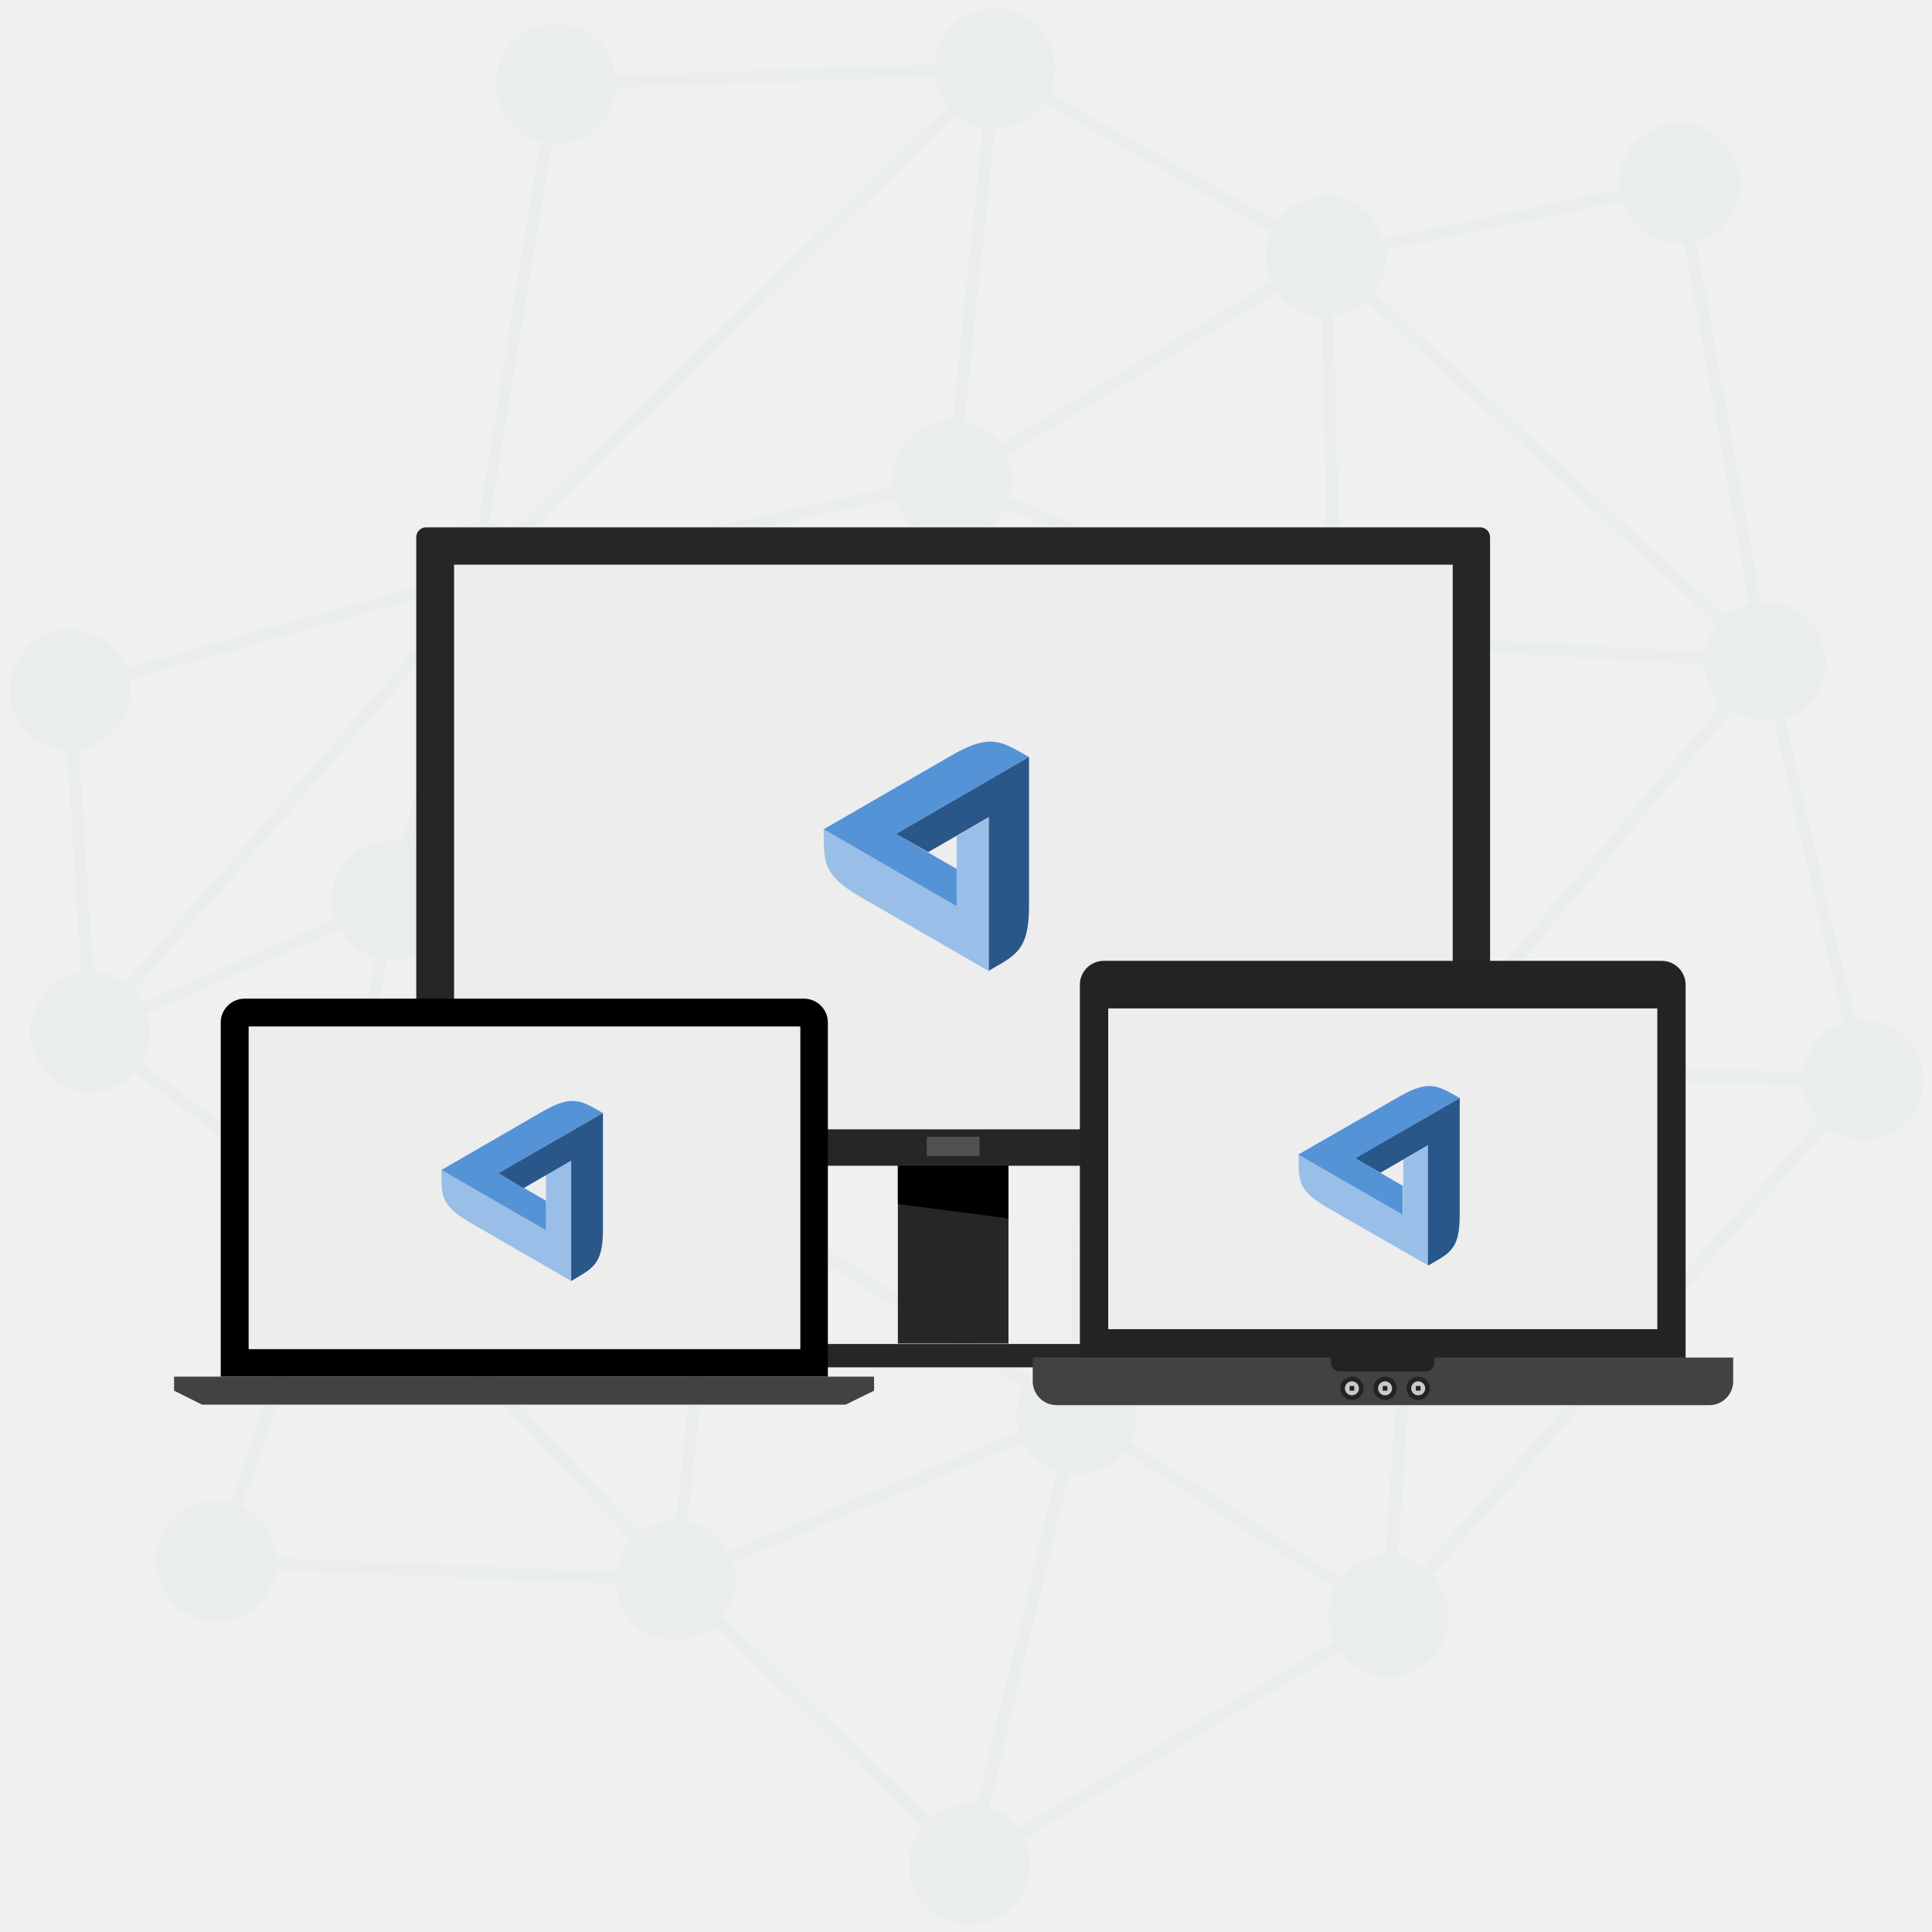
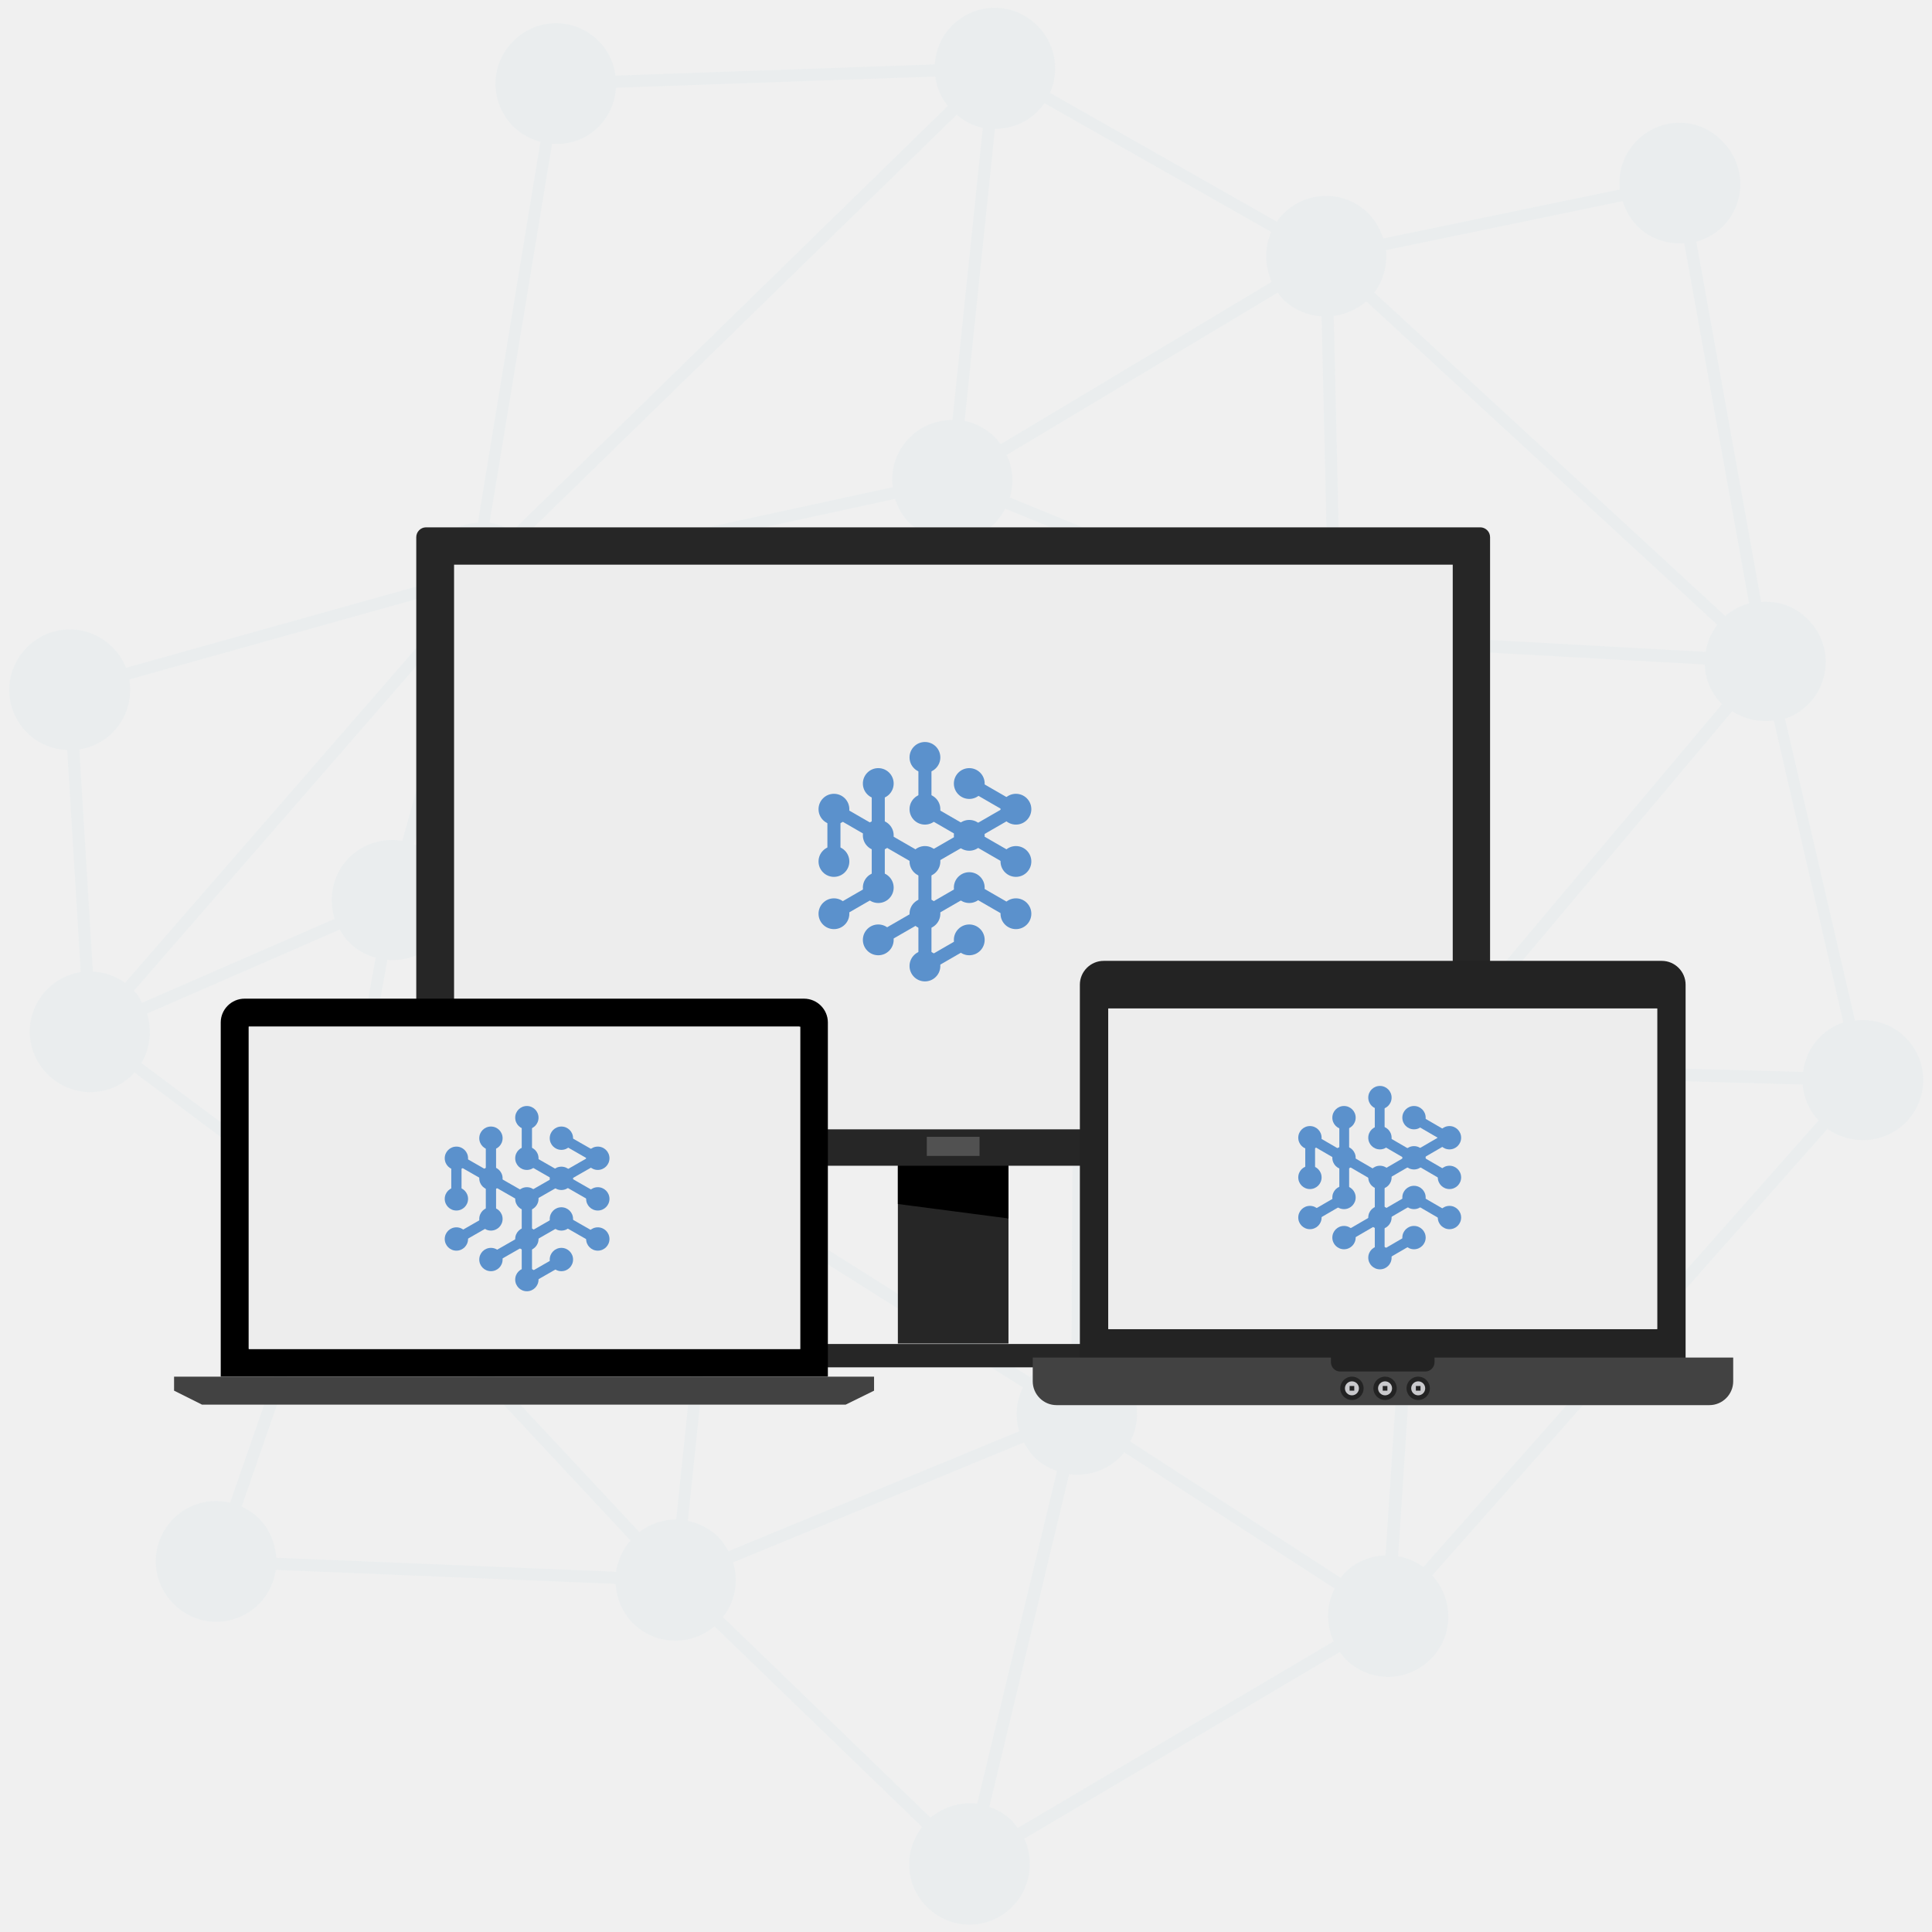
<svg xmlns="http://www.w3.org/2000/svg" version="1.1" id="Layer_1" x="0px" y="0px" viewBox="0 0 414 414" style="enable-background:new 0 0 414 414;" xml:space="preserve">
  <style type="text/css">
	.st0{opacity:0.2;fill:#D1E3E8;enable-background:new    ;}
	.st1{fill:#262626;}
	.st2{fill:#515151;}
	.st3{fill:#EDEDED;}
	.st4{fill:#232323;}
	.st5{fill:#FFFFFF;}
	.st6{fill:#424242;}
	.st7{fill:#C9C9CC;}
- 	.st8{fill:#99BEE7;}
- 	.st9{fill:#5593D7;}
- 	.st10{fill:#29578A;}
+ 	.st8{display:none;}
+ 	.st9{display:inline;}
+ 	.st10{fill:#99BEE7;}
+ 	.st11{fill:#5593D7;}
+ 	.st12{fill:#29578A;}
+ 	.st13{fill:#5B91CC;}
</style>
  <g>
    <g>
      <path id="XMLID_2693_" class="st0" d="M350.8,30.1c-2.9,2.9-4.1,6.7-3.7,10.5l-50.7,10.5c-0.6-1.9-1.6-3.7-3.1-5.3    c-5.1-5.1-13.2-5.1-18.3,0c-0.5,0.5-1,1.1-1.4,1.7L225,19.9c2.1-4.7,1.2-10.5-2.7-14.4c-5.1-5.1-13.2-5.1-18.3,0    c-2.3,2.3-3.5,5.3-3.7,8.3l-68.4,2.4c-0.4-2.7-1.5-5.3-3.6-7.4c-5.1-5.1-13.2-5.1-18.3,0c-5.1,5.1-5.1,13.2,0,18.3    c1.7,1.7,3.7,2.7,5.8,3.3L102.4,112c-3.1,0.2-6.1,1.4-8.4,3.7c-2.7,2.7-3.9,6.2-3.7,9.7L27,143.1c-0.6-1.6-1.6-3.1-2.9-4.4    c-5.1-5.1-13.2-5.1-18.3,0s-5.1,13.2,0,18.3c2.4,2.4,5.5,3.6,8.6,3.7l2.9,47.6c-2.6,0.4-5.1,1.6-7.1,3.6c-5.1,5.1-5.1,13.2,0,18.3    s13.2,5.1,18.3,0c0.1-0.1,0.2-0.3,0.3-0.4L61,253.9c-3,5-2.4,11.5,1.9,15.8c1.1,1.1,2.4,1.9,3.7,2.6L49.3,322    c-4.2-1-8.8,0.1-12.1,3.4c-5.1,5.1-5.1,13.2,0,18.3s13.2,5.1,18.3,0c2.1-2.1,3.2-4.7,3.6-7.3l72.8,3c0.2,3,1.4,6.1,3.7,8.4    c4.8,4.8,12.4,5,17.5,0.7l44.5,43c-4,5.1-3.7,12.4,1,17.1c5.1,5.1,13.2,5.1,18.3,0c3.9-3.9,4.8-9.8,2.6-14.6l67.6-40    c0.4,0.5,0.8,1,1.2,1.5c5.1,5.1,13.2,5.1,18.3,0c4.9-4.9,5-12.8,0.3-17.9l84.7-95.7c5.1,3.6,12.1,3.2,16.7-1.3    c5.1-5.1,5.1-13.2,0-18.3c-2.9-2.9-6.9-4.1-10.8-3.6l-15-64.7c1.8-0.6,3.5-1.6,4.9-3c5.1-5.1,5.1-13.2,0-18.3    c-2.8-2.8-6.4-4-10-3.7l-13.9-77.2c2-0.6,4-1.6,5.6-3.2c5.1-5.1,5.1-13.2,0-18.3C364.1,25,355.9,25,350.8,30.1z M312.4,218.2    c-2.6-1.8-5.7-2.5-8.7-2.2l-13.9-67.1c1.9-0.6,3.8-1.6,5.3-3.1c2-2,3.2-4.5,3.6-7.1l66.6,3.7c0.1,3.1,1.3,6.1,3.7,8.5L312.4,218.2    z M389.7,240.1L305,335.8c-1.6-1.2-3.5-2-5.4-2.3l6-91.8c3.2-0.1,6.3-1.3,8.7-3.7c2.1-2.1,3.3-4.8,3.6-7.5l68.4,1.9    C386.5,235.1,387.6,237.9,389.7,240.1z M199.4,389.5l-44.5-43c2.7-3.4,3.4-7.7,2.2-11.7l62.3-25.7c0.6,1.1,1.3,2.1,2.2,3.1    c1.4,1.4,3.1,2.4,4.9,3l-17.1,71.3C205.9,386.1,202.3,387.1,199.4,389.5z M28.7,212.3l66.9-76.9c0.9,0.6,1.8,1.1,2.7,1.5    l-12.1,43.3c-4-0.7-8.3,0.5-11.4,3.6c-3.5,3.5-4.5,8.6-3.1,13.1l-41.3,18C30,213.9,29.4,213,28.7,212.3z M205,24.6    c1.7,1.4,3.6,2.4,5.6,2.8L204.1,90c-3.3,0-6.7,1.2-9.2,3.8c-2.9,2.9-4.1,6.8-3.6,10.6l-76,16.5c-0.6-1.9-1.6-3.7-3.1-5.2    c-0.1-0.1-0.2-0.2-0.3-0.3L205,24.6z M283.2,67.8l1.3,56c-2.8,0.3-5.4,1.5-7.6,3.6c-0.9,0.9-1.6,2-2.2,3.1l-58.3-23.9    c0.9-3,0.7-6.3-0.7-9.1l58.1-34.8c0.4,0.5,0.7,1,1.2,1.5C277.3,66.4,280.2,67.6,283.2,67.8z M238.9,293.1c-2-1.6-4.4-2.6-6.8-2.8    l0.3-58.2c2.9-0.3,5.7-1.5,7.9-3.7c1.8-1.8,2.9-3.9,3.4-6.2l48.5,6.2c-0.1,3,0.9,6.1,3,8.6L238.9,293.1z M147.4,325.9l6.1-58.6    c3.3,0,6.7-1.2,9.2-3.8c0.4-0.4,0.7-0.8,1-1.2l55.5,35c-1.5,3-1.7,6.3-0.8,9.4l-62.3,25.7c-0.6-1.1-1.3-2.1-2.2-3.1    C152.1,327.6,149.8,326.4,147.4,325.9z M82.8,253.5l74.8-60.3c0,0,0,0,0.1,0.1c1.6,1.6,3.5,2.6,5.5,3.2l-8.5,45.1    c-3.7-0.3-7.4,0.9-10.2,3.7c-2.4,2.4-3.7,5.6-3.8,8.8l-56,4.3C84.4,256.7,83.8,255,82.8,253.5z M88.7,180.9l12.1-43.3    c3.7,0.6,7.7-0.4,10.7-3l44.9,41.8c-1.8,2.3-2.7,5.1-2.7,7.9l-57.1,6.1c-0.5-2.4-1.7-4.7-3.5-6.5    C91.9,182.5,90.4,181.5,88.7,180.9z M229.6,290.2c-2.9,0.3-5.7,1.5-7.9,3.7c-0.4,0.4-0.7,0.8-1,1.2l-55.5-35    c1.5-3.1,1.8-6.6,0.7-9.9l54.2-24.6c0.6,1,1.2,1.9,2,2.7c2.2,2.2,5,3.4,7.8,3.7L229.6,290.2z M175.9,193.3    c0.6-0.6,1.1-1.2,1.5-1.9l41.8,22.8c-1.2,2.9-1.3,6.2-0.3,9.1l-54.2,24.6c-0.6-1-1.2-1.9-2-2.7c-1.6-1.6-3.5-2.6-5.5-3.2l8.5-45.1    C169.3,197.3,173.1,196.1,175.9,193.3z M222,210.1c-0.6,0.6-1.1,1.2-1.5,1.9l-41.8-22.8c1.1-2.7,1.3-5.7,0.5-8.6l95.5-38.1    c0.6,1.1,1.3,2.2,2.3,3.2c0.3,0.3,0.7,0.5,1,0.8l-40.7,61.4C232.3,205.3,226.1,206,222,210.1z M273.7,140.1l-95.5,38.1    c-0.6-1.1-1.3-2.2-2.3-3.2c-0.8-0.8-1.7-1.4-2.6-2l26.6-57.9c4.5,1.5,9.7,0.6,13.3-3c0.9-0.9,1.6-2,2.2-3.1l58.3,23.9    C273,135.2,273,137.7,273.7,140.1z M197.5,114l-26.6,57.9c-4.3-1.5-9.1-0.6-12.7,2.5l-44.9-41.8c2.1-2.7,2.9-6,2.5-9.2l76-16.5    c0.6,1.9,1.6,3.7,3.1,5.2C195.7,112.8,196.6,113.5,197.5,114z M295.9,219.6c-1.8,1.8-2.9,3.9-3.4,6.2l-48.5-6.2    c0.1-3.4-1.1-6.9-3.8-9.5c-0.3-0.3-0.7-0.5-1-0.8l40.7-61.4c2.3,1.2,4.8,1.7,7.3,1.4l13.9,67.1    C299.3,217.1,297.5,218.1,295.9,219.6z M93.2,202.1c2.5-2.5,3.8-5.9,3.8-9.2l57.1-6.1c0.3,1.6,0.9,3.1,1.8,4.4l-74.8,60.3    c0,0,0,0-0.1-0.1c-1.6-1.6-3.6-2.7-5.6-3.2l7.6-42.5C86.7,206,90.4,204.8,93.2,202.1z M81.7,269.1c2.1-2.3,3.1-5.2,3.2-8.2l56-4.3    c0.4,2.5,1.6,4.9,3.6,6.9c1.9,1.9,4.1,3,6.5,3.5l-6.1,58.6c-2.8,0-5.5,0.9-7.9,2.7L81.7,269.1z M240.8,294.9l56.2-56.1    c1.8,1.4,3.8,2.4,5.9,2.7l-6,91.8c-3.2,0.1-6.3,1.3-8.7,3.7c-0.3,0.3-0.6,0.7-0.9,1.1l-45.1-29.2    C244.5,304.5,244.1,299,240.8,294.9z M365.5,139.7l-66.6-3.7c-0.1-3.1-1.4-6.2-3.7-8.6c-2.3-2.3-5.2-3.5-8.1-3.7l-1.3-56    c2.5-0.3,4.9-1.4,7-3.1l75.2,69.3C366.7,135.6,365.8,137.6,365.5,139.7z M272.4,49.7c-1.5,3.4-1.4,7.3,0.1,10.7l-58.1,34.8    c-0.4-0.5-0.7-1-1.2-1.5c-1.9-1.9-4.1-3-6.5-3.5l6.5-62.6c3.3,0,6.7-1.2,9.2-3.8c0.5-0.5,1-1.1,1.4-1.7L272.4,49.7z M128.3,27.1    c2.3-2.3,3.5-5.3,3.7-8.3l68.4-2.4c0.3,2.3,1.2,4.4,2.7,6.3l-93.3,91.1c-1.5-0.9-3.2-1.5-4.9-1.8l13.4-81.2    C121.9,31.1,125.6,29.9,128.3,27.1z M90.6,128c0.5,2.1,1.5,4,3.1,5.7l-66.9,76.9c-2.1-1.5-4.5-2.3-6.9-2.4L17,160.6    c2.6-0.4,5.1-1.6,7.1-3.6c3.1-3.1,4.3-7.4,3.6-11.4L90.6,128z M30.3,227.8c1.9-3.2,2.3-7.1,1.2-10.6l41.3-18c0.6,1,1.2,2,2.1,2.8    c1.6,1.6,3.6,2.7,5.6,3.2l-7.6,42.5c-3.6-0.3-7.3,0.9-10.1,3.7c-0.1,0.1-0.2,0.3-0.3,0.4L30.3,227.8z M69,273.2    c3.7,0.9,7.6,0.1,10.8-2.3l55.3,59.2c-1.7,1.9-2.7,4.3-3.1,6.7l-72.8-3c-0.2-3-1.4-6.1-3.7-8.4c-1.1-1.1-2.4-1.9-3.7-2.6L69,273.2    z M218.1,391.7c-0.4-0.5-0.8-1-1.2-1.5c-1.4-1.4-3.1-2.4-4.9-3l17.1-71.3c3.9,0.5,7.9-0.7,10.9-3.6c0.3-0.3,0.6-0.7,0.9-1.1    l45.1,29.2c-1.8,3.5-1.9,7.7-0.2,11.3L218.1,391.7z M395,219.1c-1.8,0.6-3.5,1.6-5,3.1c-2.1,2.1-3.3,4.8-3.6,7.5l-68.4-1.9    c-0.2-2.9-1.4-5.7-3.5-8l56.7-67.4c2.7,1.8,5.9,2.4,8.9,2L395,219.1z M374.8,129.3c-1.8,0.5-3.6,1.4-5.1,2.7l-75.2-69.3    c2-2.7,2.8-5.9,2.5-9.1l50.7-10.5c0.6,1.9,1.6,3.7,3.1,5.3c2.8,2.8,6.5,4,10.1,3.7L374.8,129.3z" />
    </g>
    <g>
      <g>
        <g>
          <rect x="192.4" y="228.2" class="st1" width="23.7" height="59.7" />
          <rect x="167.3" y="288" class="st1" width="74" height="5" />
          <g>
            <path class="st1" d="M317.2,249.8H91.3c-1.1,0-2.1-0.9-2.1-2.1V115.1c0-1.1,0.9-2.1,2.1-2.1h225.9c1.1,0,2.1,0.9,2.1,2.1v132.7       C319.3,248.9,318.3,249.8,317.2,249.8z" />
            <rect x="198.6" y="243.6" class="st2" width="11.3" height="4.1" />
            <polygon points="216.1,261.1 192.4,258 192.4,249.8 216.1,249.8      " />
            <rect x="97.3" y="121" class="st3" width="214" height="121" />
          </g>
        </g>
      </g>
      <g>
        <g>
          <g>
            <path class="st4" d="M361.1,294.9H231.4V211c0-2.8,2.3-5.1,5.1-5.1h119.6c2.8,0,5.1,2.3,5.1,5.1v83.9H361.1z" />
            <rect x="237.5" y="216.1" class="st5" width="117.6" height="68.7" />
            <rect x="237.5" y="216.1" class="st3" width="117.6" height="68.7" />
            <path class="st6" d="M307.4,290.9v1c0,1.1-0.9,2-2,2h-18.2c-1.1,0-2-0.9-2-2v-1h-63.9v5.1c0,2.8,2.3,5.1,5.1,5.1h139.9       c2.8,0,5.1-2.3,5.1-5.1v-5.1H307.4z" />
            <ellipse class="st4" cx="289.7" cy="297.5" rx="2.5" ry="2.5" />
            <ellipse class="st4" cx="296.8" cy="297.5" rx="2.5" ry="2.5" />
            <ellipse class="st4" cx="303.9" cy="297.5" rx="2.5" ry="2.5" />
            <circle class="st7" cx="303.9" cy="297.5" r="1.5" />
            <circle class="st7" cx="296.8" cy="297.5" r="1.5" />
            <circle class="st7" cx="289.7" cy="297.5" r="1.5" />
            <rect x="289.2" y="297" class="st4" width="1" height="1" />
            <rect x="296.3" y="297" class="st4" width="1" height="1" />
            <rect x="303.4" y="297" class="st4" width="1" height="1" />
          </g>
        </g>
      </g>
      <g>
        <g>
          <path d="M177.3,295h-130v-75.9c0-2.8,2.3-5.1,5.1-5.1h119.9c2.8,0,5.1,2.3,5.1,5.1V295H177.3z" />
          <rect x="53.3" y="220" class="st5" width="118" height="69" />
          <polygon class="st6" points="181.2,301 43.3,301 37.3,298 37.3,295 187.3,295 187.3,298     " />
          <rect x="53.3" y="220" class="st3" width="118.2" height="69.1" />
        </g>
      </g>
-       <g>
-         <g>
-           <path class="st8" d="M306.1,245.4v25.8l-21.8-12.5l0,0c-6.5-3.8-6-6.1-6-11.3l22.4,12.9v-11.8L306.1,245.4z" />
-           <path class="st9" d="M300.6,260.3l-22.4-12.9l21.8-12.5l0,0c6.5-3.7,8.3-2.1,12.8,0.4l-22.4,12.9l10.2,5.9V260.3z" />
-           <path class="st10" d="M290.4,248.2l22.4-12.9v25.1l0,0c0,7.5-2.3,8.2-6.8,10.8v-25.8l-10.2,5.9L290.4,248.2z" />
+       <g class="st8">
+         <g class="st9">
+           <path class="st10" d="M306.1,245.4v25.8l-21.8-12.5l0,0c-6.5-3.8-6-6.1-6-11.3l22.4,12.9v-11.8L306.1,245.4z" />
+           <path class="st11" d="M300.6,260.3l-22.4-12.9l21.8-12.5l0,0c6.5-3.7,8.3-2.1,12.8,0.4l-22.4,12.9l10.2,5.9V260.3z" />
+           <path class="st12" d="M290.4,248.2l22.4-12.9v25.1l0,0c0,7.5-2.3,8.2-6.8,10.8v-25.8l-10.2,5.9L290.4,248.2z" />
        </g>
-         <g>
-           <path class="st8" d="M122.4,248.7v25.8l-21.8-12.6l0,0c-6.5-3.8-6-6.1-6-11.3l22.4,12.9v-11.8L122.4,248.7z" />
-           <path class="st9" d="M117,263.6l-22.4-12.9l21.8-12.6l0,0c6.5-3.7,8.3-2.1,12.8,0.4l-22.4,12.9l10.2,5.9      C117,257.3,117,263.6,117,263.6z" />
-           <path class="st10" d="M106.8,251.4l22.4-12.9v25.1l0,0c0,7.5-2.3,8.2-6.8,10.9v-25.8l-10.2,5.9L106.8,251.4z" />
+         <g class="st9">
+           <path class="st10" d="M122.4,248.7v25.8l-21.8-12.6l0,0c-6.5-3.8-6-6.1-6-11.3l22.4,12.9v-11.8L122.4,248.7z" />
+           <path class="st11" d="M117,263.6l-22.4-12.9l21.8-12.6l0,0c6.5-3.7,8.3-2.1,12.8,0.4l-22.4,12.9l10.2,5.9      C117,257.3,117,263.6,117,263.6z" />
+           <path class="st12" d="M106.8,251.4l22.4-12.9v25.1l0,0c0,7.5-2.3,8.2-6.8,10.9v-25.8l-10.2,5.9L106.8,251.4z" />
        </g>
-         <g>
-           <path class="st8" d="M211.9,175.2v32.9l-27.7-16l0,0c-8.2-4.8-7.6-7.7-7.7-14.4l28.5,16.5v-15L211.9,175.2z" />
-           <path class="st9" d="M205,194.2l-28.5-16.5l27.7-16l0,0c8.3-4.7,10.5-2.7,16.3,0.5L192,178.7l13,7.5V194.2z" />
-           <path class="st10" d="M192,178.7l28.5-16.5v32l0,0c0,9.5-2.9,10.5-8.6,13.8v-32.9l-13,7.5L192,178.7z" />
+         <g class="st9">
+           <path class="st10" d="M211.9,175.2v32.9l-27.7-16l0,0c-8.2-4.8-7.6-7.7-7.7-14.4l28.5,16.5v-15L211.9,175.2z" />
+           <path class="st11" d="M205,194.2l-28.5-16.5l27.7-16l0,0c8.3-4.7,10.5-2.7,16.3,0.5L192,178.7l13,7.5V194.2z" />
+           <path class="st12" d="M192,178.7l28.5-16.5v32l0,0c0,9.5-2.9,10.5-8.6,13.8v-32.9l-13,7.5L192,178.7z" />
        </g>
      </g>
    </g>
  </g>
+   <g>
+     <circle class="st13" cx="178.7" cy="173.4" r="3.3" />
+     <circle class="st13" cx="178.7" cy="184.6" r="3.3" />
+     <circle class="st13" cx="178.7" cy="195.8" r="3.3" />
+     <circle class="st13" cx="188.2" cy="167.9" r="3.3" />
+     <circle class="st13" cx="188.2" cy="179" r="3.3" />
+     <circle class="st13" cx="188.2" cy="190.2" r="3.3" />
+     <circle class="st13" cx="188.2" cy="201.4" r="3.3" />
+     <circle class="st13" cx="198.2" cy="162.3" r="3.3" />
+     <circle class="st13" cx="198.2" cy="173.4" r="3.3" />
+     <circle class="st13" cx="198.2" cy="184.6" r="3.3" />
+     <circle class="st13" cx="198.2" cy="195.8" r="3.3" />
+     <circle class="st13" cx="198.2" cy="207" r="3.3" />
+     <circle class="st13" cx="207.7" cy="167.9" r="3.3" />
+     <circle class="st13" cx="207.7" cy="179" r="3.3" />
+     <circle class="st13" cx="207.7" cy="190.2" r="3.3" />
+     <circle class="st13" cx="207.7" cy="201.4" r="3.3" />
+     <circle class="st13" cx="217.7" cy="173.4" r="3.3" />
+     <circle class="st13" cx="217.7" cy="184.6" r="3.3" />
+     <circle class="st13" cx="217.7" cy="195.8" r="3.3" />
+     <path class="st13" d="M180.1,173.4v11.2h-2.8v-11.2H180.1z M189.6,167.9V179h-2.8v-11.2H189.6z M189.6,179v11.2h-2.8V179H189.6z    M199.6,162.3v11.2h-2.8v-11.2H199.6z M199.6,184.6v11.2h-2.8v-11.2H199.6z M199.6,195.8V207h-2.8v-11.2H199.6z M179.4,172.2   l9.7,5.6l-1.4,2.4l-9.7-5.6L179.4,172.2z M188.9,177.8l9.7,5.6l-1.4,2.4l-9.7-5.6L188.9,177.8z M198.9,172.2l9.7,5.6l-1.4,2.4   l-9.7-5.6L198.9,172.2z M208.4,177.8l9.7,5.6l-1.4,2.4l-9.7-5.6L208.4,177.8z M208.4,166.6l9.7,5.6l-1.4,2.4l-9.7-5.6L208.4,166.6z    M208.4,189l9.7,5.6l-1.4,2.4l-9.7-5.6L208.4,189z M178,194.6l9.7-5.6l1.4,2.4l-9.7,5.6L178,194.6z M197.5,205.8l9.7-5.6l1.4,2.4   l-9.7,5.6L197.5,205.8z M197.5,183.4l9.7-5.6l1.4,2.4l-9.7,5.6L197.5,183.4z M207,177.8l9.7-5.6l1.4,2.4l-9.7,5.6L207,177.8z    M187.5,200.2l9.7-5.6l1.4,2.4l-9.7,5.6L187.5,200.2z M197.5,194.6l9.7-5.6l1.4,2.4l-9.7,5.6L197.5,194.6z" />
+   </g>
+   <g>
+     <circle class="st13" cx="280.7" cy="243.8" r="2.5" />
+     <circle class="st13" cx="280.7" cy="252.3" r="2.5" />
+     <circle class="st13" cx="280.7" cy="260.9" r="2.5" />
+     <circle class="st13" cx="288" cy="239.5" r="2.5" />
+     <circle class="st13" cx="288" cy="248.1" r="2.5" />
+     <circle class="st13" cx="288" cy="256.6" r="2.5" />
+     <circle class="st13" cx="288" cy="265.2" r="2.5" />
+     <circle class="st13" cx="295.7" cy="235.2" r="2.5" />
+     <circle class="st13" cx="295.7" cy="243.8" r="2.5" />
+     <circle class="st13" cx="295.7" cy="252.3" r="2.5" />
+     <circle class="st13" cx="295.7" cy="260.9" r="2.5" />
+     <circle class="st13" cx="295.7" cy="269.5" r="2.5" />
+     <circle class="st13" cx="303" cy="239.5" r="2.5" />
+     <circle class="st13" cx="303" cy="248.1" r="2.5" />
+     <circle class="st13" cx="303" cy="256.6" r="2.5" />
+     <circle class="st13" cx="303" cy="265.2" r="2.5" />
+     <circle class="st13" cx="310.6" cy="243.8" r="2.5" />
+     <circle class="st13" cx="310.6" cy="252.3" r="2.5" />
+     <circle class="st13" cx="310.6" cy="260.9" r="2.5" />
+     <path class="st13" d="M281.8,243.8v8.6h-2.1v-8.6H281.8z M289.1,239.5v8.6h-2.1v-8.6H289.1z M289.1,248.1v8.6h-2.1v-8.6H289.1z    M296.7,235.2v8.6h-2.1v-8.6H296.7z M296.7,252.3v8.6h-2.1v-8.6H296.7z M296.7,260.9v8.6h-2.1v-8.6H296.7z M281.2,242.9l7.4,4.3   l-1.1,1.9l-7.4-4.3L281.2,242.9z M288.5,247.1l7.4,4.3l-1.1,1.9l-7.4-4.3L288.5,247.1z M296.2,242.9l7.4,4.3l-1.1,1.9l-7.4-4.3   L296.2,242.9z M303.5,247.1l7.4,4.3l-1.1,1.9l-7.4-4.3L303.5,247.1z M303.5,238.6l7.4,4.3l-1.1,1.9l-7.4-4.3L303.5,238.6z    M303.5,255.7l7.4,4.3l-1.1,1.9l-7.4-4.3L303.5,255.7z M280.2,260l7.4-4.3l1.1,1.9l-7.4,4.3L280.2,260z M295.1,268.5l7.4-4.3   l1.1,1.9l-7.4,4.3L295.1,268.5z M295.1,251.4l7.4-4.3l1.1,1.9l-7.4,4.3L295.1,251.4z M302.4,247.1l7.4-4.3l1.1,1.9l-7.4,4.3   L302.4,247.1z M287.5,264.3l7.4-4.3l1.1,1.9l-7.4,4.3L287.5,264.3z M295.1,260l7.4-4.3l1.1,1.9l-7.4,4.3L295.1,260z" />
+   </g>
+   <g>
+     <circle class="st13" cx="97.8" cy="248.2" r="2.5" />
+     <circle class="st13" cx="97.8" cy="256.9" r="2.5" />
+     <circle class="st13" cx="97.8" cy="265.5" r="2.5" />
+     <circle class="st13" cx="105.2" cy="243.9" r="2.5" />
+     <circle class="st13" cx="105.2" cy="252.5" r="2.5" />
+     <circle class="st13" cx="105.2" cy="261.2" r="2.5" />
+     <circle class="st13" cx="105.2" cy="269.9" r="2.5" />
+     <circle class="st13" cx="112.9" cy="239.5" r="2.5" />
+     <circle class="st13" cx="112.9" cy="248.2" r="2.5" />
+     <circle class="st13" cx="112.9" cy="256.9" r="2.5" />
+     <circle class="st13" cx="112.9" cy="265.5" r="2.5" />
+     <circle class="st13" cx="112.9" cy="274.2" r="2.5" />
+     <circle class="st13" cx="120.3" cy="243.9" r="2.5" />
+     <circle class="st13" cx="120.3" cy="252.5" r="2.5" />
+     <circle class="st13" cx="120.3" cy="261.2" r="2.5" />
+     <circle class="st13" cx="120.3" cy="269.9" r="2.5" />
+     <circle class="st13" cx="128.1" cy="248.2" r="2.5" />
+     <circle class="st13" cx="128.1" cy="256.9" r="2.5" />
+     <circle class="st13" cx="128.1" cy="265.5" r="2.5" />
+     <path class="st13" d="M98.9,248.2v8.7h-2.2v-8.7H98.9z M106.3,243.9v8.7h-2.2v-8.7H106.3z M106.3,252.5v8.7h-2.2v-8.7H106.3z    M114,239.5v8.7h-2.2v-8.7H114z M114,256.9v8.7h-2.2v-8.7H114z M114,265.5v8.7h-2.2v-8.7H114z M98.3,247.3l7.5,4.3l-1.1,1.9   l-7.5-4.3L98.3,247.3z M105.7,251.6l7.5,4.3l-1.1,1.9l-7.5-4.3L105.7,251.6z M113.5,247.3l7.5,4.3l-1.1,1.9l-7.5-4.3L113.5,247.3z    M120.9,251.6l7.5,4.3l-1.1,1.9l-7.5-4.3L120.9,251.6z M120.9,242.9l7.5,4.3l-1.1,1.9l-7.5-4.3L120.9,242.9z M120.9,260.3l7.5,4.3   l-1.1,1.9l-7.5-4.3L120.9,260.3z M97.3,264.6l7.5-4.3l1.1,1.9l-7.5,4.3L97.3,264.6z M112.4,273.3l7.5-4.3l1.1,1.9l-7.5,4.3   L112.4,273.3z M112.4,255.9l7.5-4.3l1.1,1.9l-7.5,4.3L112.4,255.9z M119.8,251.6l7.5-4.3l1.1,1.9l-7.5,4.3L119.8,251.6z    M104.6,268.9l7.5-4.3l1.1,1.9l-7.5,4.3L104.6,268.9z M112.4,264.6l7.5-4.3l1.1,1.9l-7.5,4.3L112.4,264.6z" />
+   </g>
</svg>
